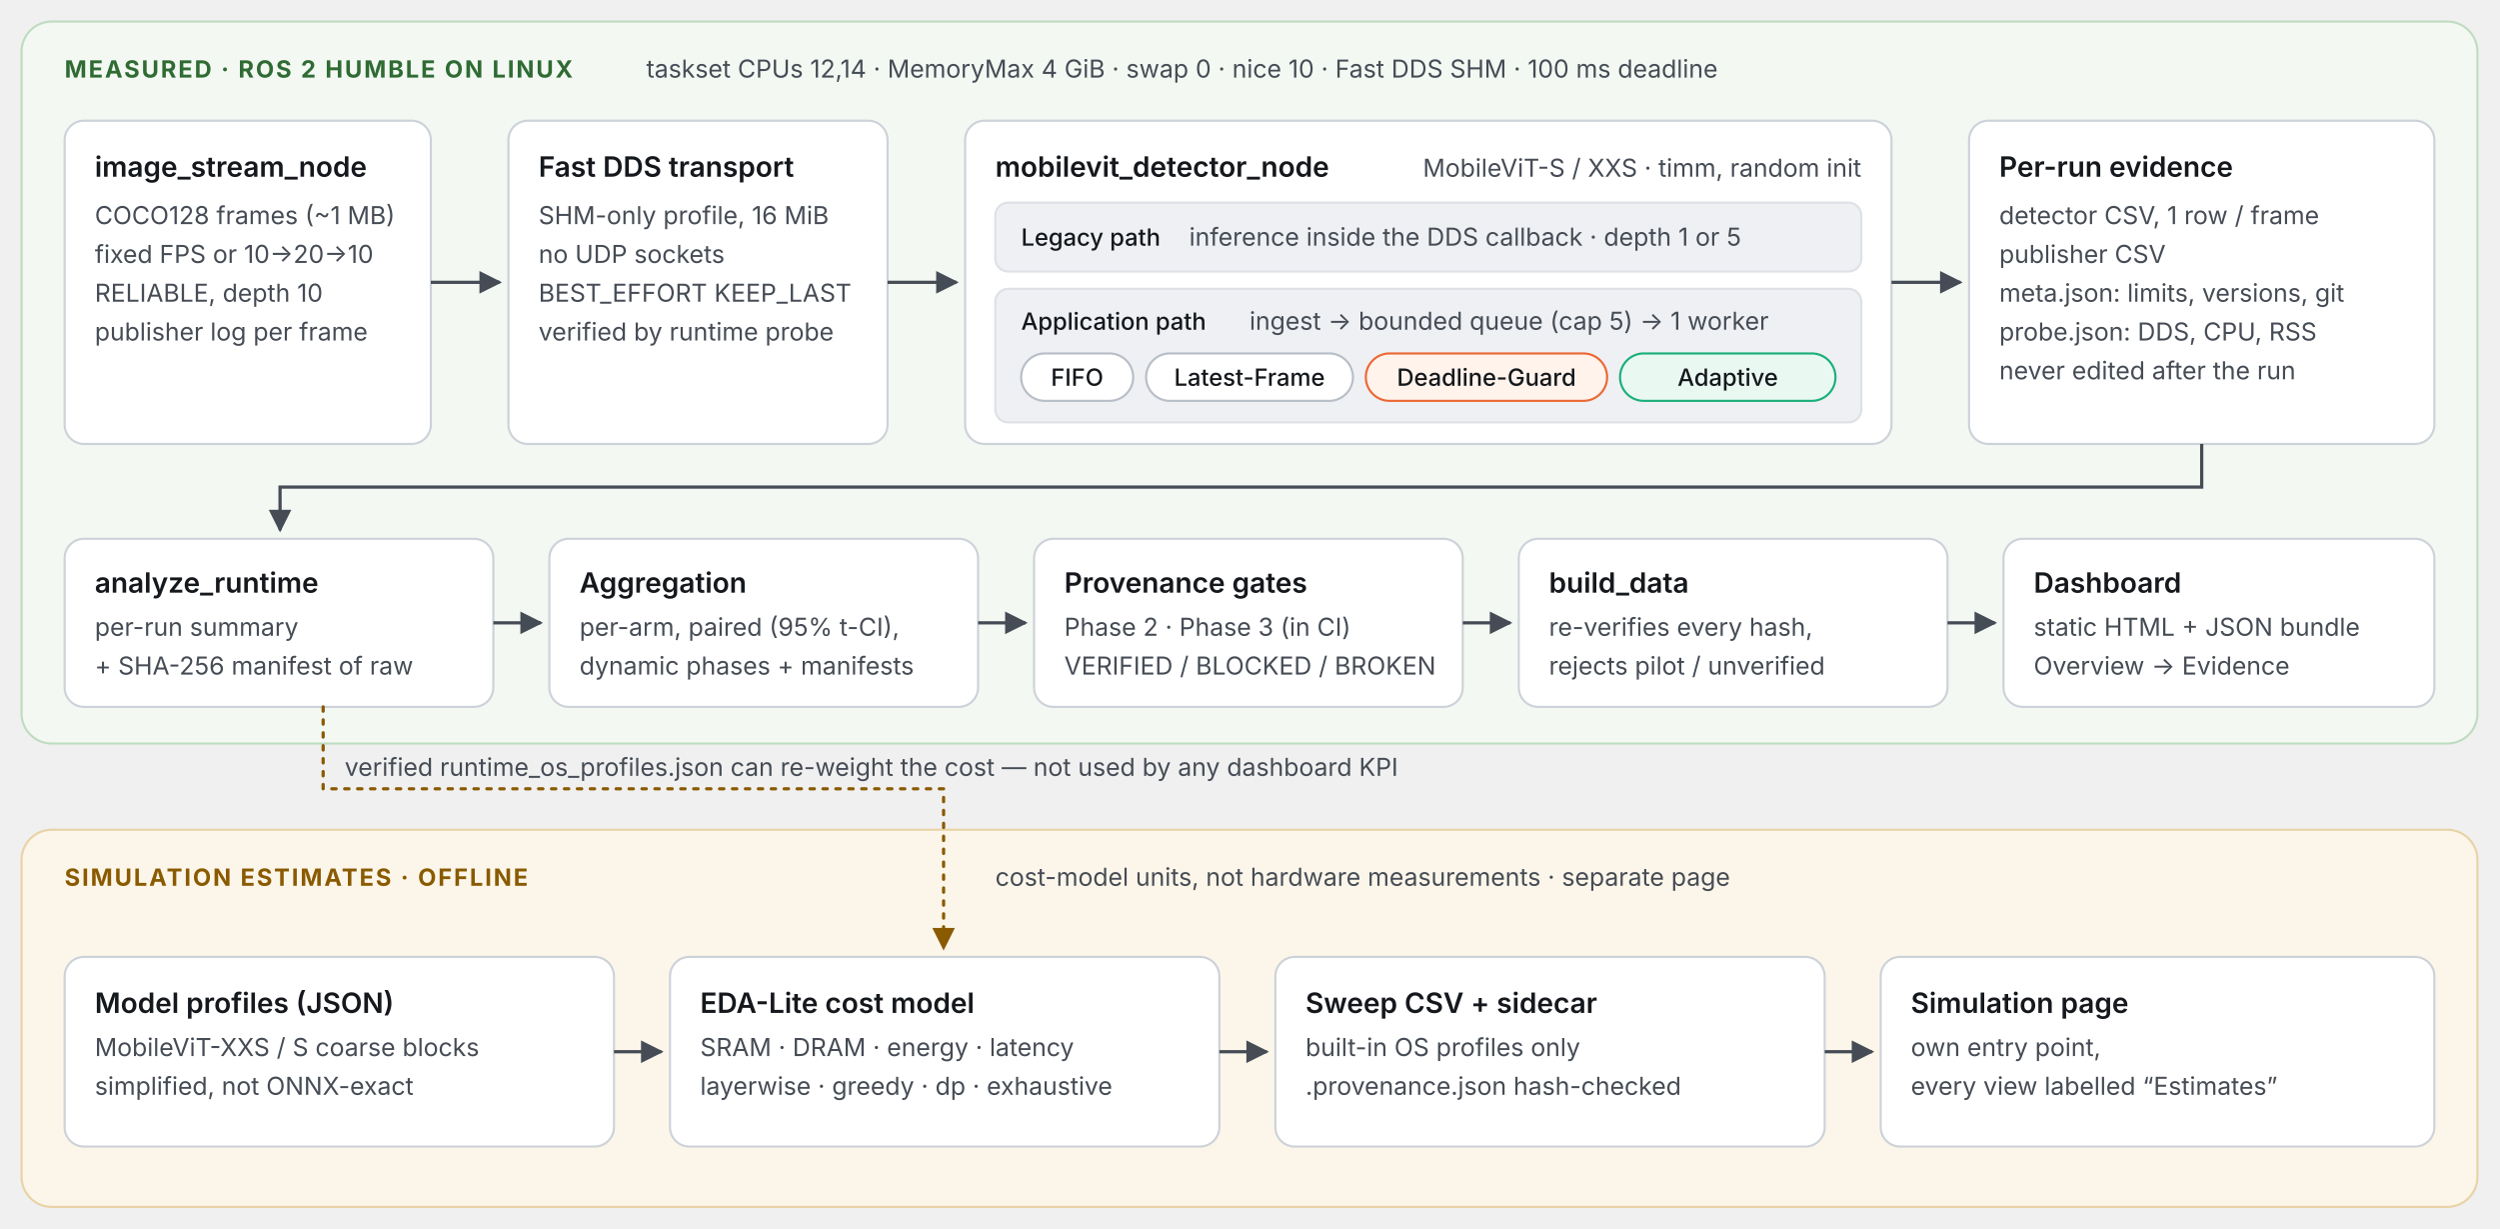
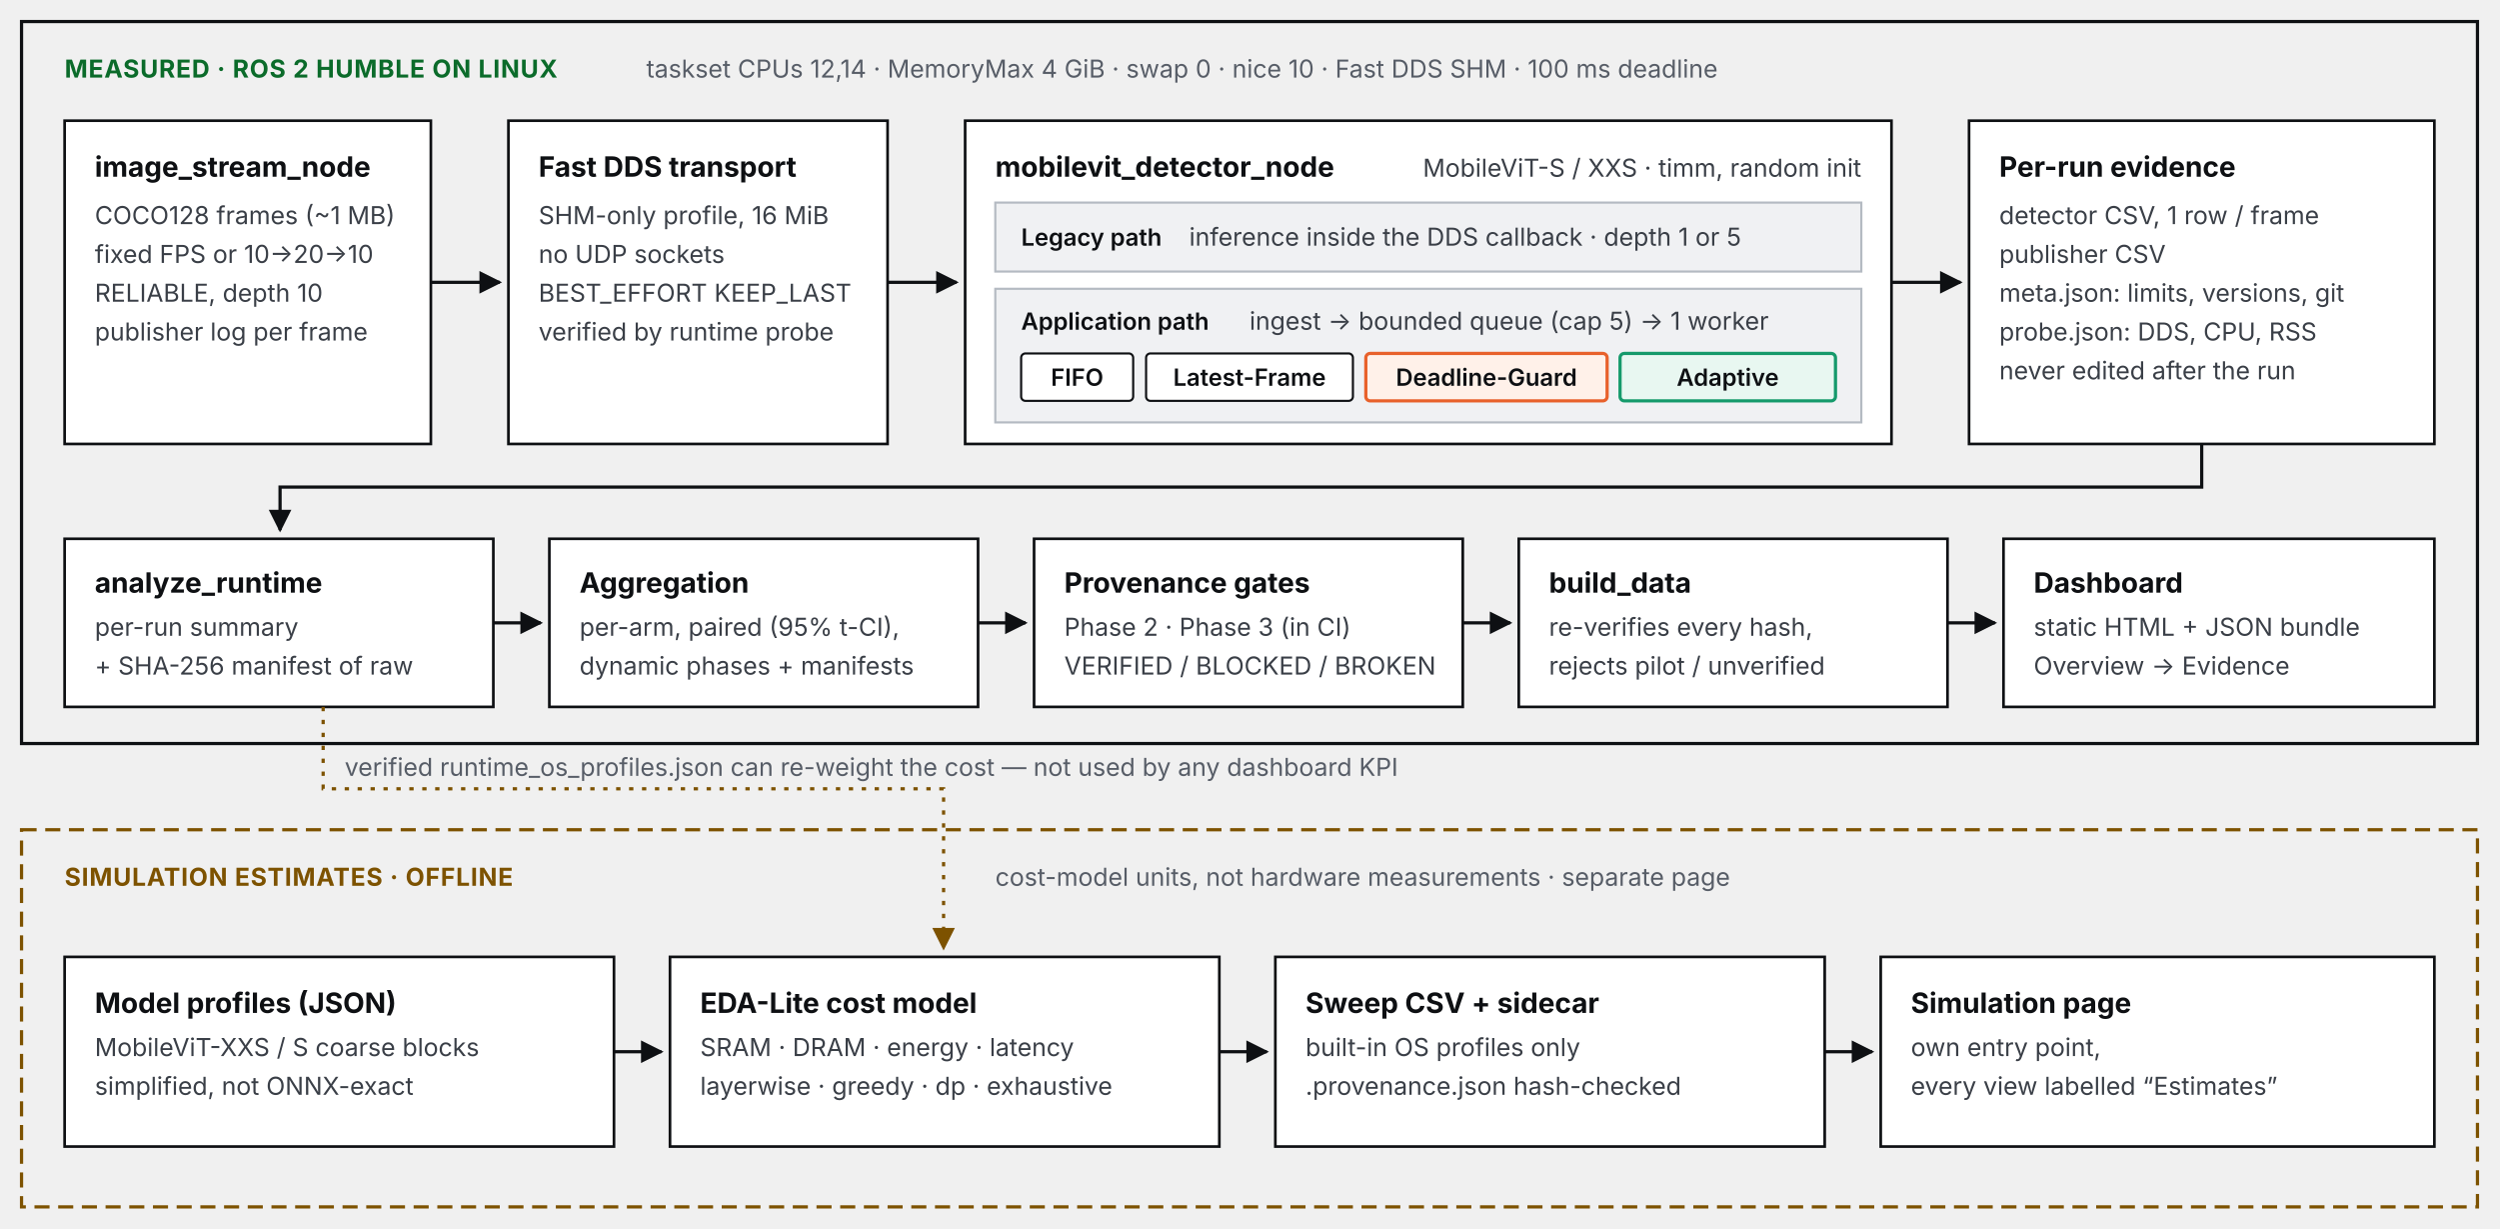
<svg xmlns="http://www.w3.org/2000/svg" viewBox="0 0 1160 570" width="1160" height="570" role="img" aria-labelledby="t d">
  <style>
-     .lane-m { fill: #f3f8f3; stroke: #bfdcc1; }
-     .lane-s { fill: #fcf6ea; stroke: #e9d3a6; }
-     .box { fill: #ffffff; stroke: #cdd2d9; }
-     .inner { fill: #eef0f3; stroke: #dde1e6; }
-     .chip { fill: #ffffff; stroke: #b8bec7; }
-     .chip-k { fill: #fff3ec; stroke: #eb6834; }
-     .chip-a { fill: #eaf8f2; stroke: #1baf7a; }
-     .t { font: 600 13px system-ui, -apple-system, "Segoe UI", sans-serif; fill: #15181c; }
-     .s { font: 11.5px system-ui, -apple-system, "Segoe UI", sans-serif; fill: #464c55; }
-     .c { font: 500 11px system-ui, -apple-system, "Segoe UI", sans-serif; fill: #15181c; }
-     .lab { font: 700 11px system-ui, -apple-system, "Segoe UI", sans-serif; letter-spacing: .08em; fill: #2f6b33; }
-     .lab-s { font: 700 11px system-ui, -apple-system, "Segoe UI", sans-serif; letter-spacing: .08em; fill: #8a5a00; }
-     .sub { font: 11.5px system-ui, -apple-system, "Segoe UI", sans-serif; fill: #464c55; }
-     .arr { stroke: #464c55; stroke-width: 1.5; fill: none; marker-end: url(#a); }
-     .dot { stroke: #8a5a00; stroke-width: 1.5; fill: none; stroke-dasharray: 2 4; stroke-linecap: round; marker-end: url(#a2); }
-     .ah { fill: #464c55; } .ah2 { fill: #8a5a00; }
+     .lane-m { fill: none; stroke: #0e1013; stroke-width: 1.5; }
+     .lane-s { fill: none; stroke: #7d5200; stroke-width: 1.5; stroke-dasharray: 7 4; }
+     .box { fill: #ffffff; stroke: #0e1013; stroke-width: 1.25; }
+     .inner { fill: #f0f1f3; stroke: #b4bac2; }
+     .chip { fill: #ffffff; stroke: #0e1013; }
+     .chip-k { fill: #fff1e9; stroke: #e8612b; stroke-width: 1.5; }
+     .chip-a { fill: #e8f7f1; stroke: #159a6b; stroke-width: 1.5; }
+     .t { font: 700 13px system-ui, -apple-system, "Segoe UI", sans-serif; fill: #0e1013; }
+     .s { font: 11.5px system-ui, -apple-system, "Segoe UI", sans-serif; fill: #3a3f47; }
+     .c { font: 600 11px system-ui, -apple-system, "Segoe UI", sans-serif; fill: #0e1013; }
+     .lab { font: 700 11.5px system-ui, -apple-system, "Segoe UI", sans-serif; letter-spacing: .03em; fill: #0b6b2a; }
+     .lab-s { font: 700 11.5px system-ui, -apple-system, "Segoe UI", sans-serif; letter-spacing: .03em; fill: #7d5200; }
+     .sub { font: 11.5px system-ui, -apple-system, "Segoe UI", sans-serif; fill: #575d67; }
+     .arr { stroke: #0e1013; stroke-width: 1.5; fill: none; marker-end: url(#a); }
+     .dot { stroke: #7d5200; stroke-width: 1.5; fill: none; stroke-dasharray: 2 4; marker-end: url(#a2); }
+     .ah { fill: #0e1013; } .ah2 { fill: #7d5200; }
    @media (prefers-color-scheme: dark) {
-       .lane-m { fill: #15201a; stroke: #2c5234; }
-       .lane-s { fill: #231d12; stroke: #5c4719; }
-       .box { fill: #171a1f; stroke: #444b55; }
-       .inner { fill: #20242a; stroke: #363c45; }
-       .chip { fill: #171a1f; stroke: #58606b; }
-       .chip-k { fill: #2b1a12; stroke: #d95926; }
-       .chip-a { fill: #11261e; stroke: #199e70; }
-       .t, .c { fill: #eceef1; }
-       .s, .sub { fill: #bfc5cd; }
-       .lab { fill: #7fc487; } .lab-s { fill: #e8b75a; }
-       .arr { stroke: #bfc5cd; } .ah { fill: #bfc5cd; }
-       .dot { stroke: #e8b75a; } .ah2 { fill: #e8b75a; }
+       .lane-m { stroke: #eef0f2; }
+       .lane-s { stroke: #ecbc62; }
+       .box { fill: #0c0e11; stroke: #eef0f2; }
+       .inner { fill: #1a1d22; stroke: #474e58; }
+       .chip { fill: #0c0e11; stroke: #eef0f2; }
+       .chip-k { fill: #2b1a12; stroke: #f0703a; }
+       .chip-a { fill: #11261e; stroke: #2bb585; }
+       .t, .c { fill: #eef0f2; }
+       .s { fill: #c3c8cf; } .sub { fill: #a3a9b3; }
+       .lab { fill: #5fd07c; } .lab-s { fill: #ecbc62; }
+       .arr { stroke: #eef0f2; } .ah { fill: #eef0f2; }
+       .dot { stroke: #ecbc62; } .ah2 { fill: #ecbc62; }
    }
  </style>
  <defs>
    <marker id="a" viewBox="0 0 10 10" refX="9" refY="5" markerWidth="7" markerHeight="7" orient="auto-start-reverse">
      <path d="M0,0L10,5L0,10z" class="ah" />
    </marker>
    <marker id="a2" viewBox="0 0 10 10" refX="9" refY="5" markerWidth="7" markerHeight="7" orient="auto-start-reverse">
      <path d="M0,0L10,5L0,10z" class="ah2" />
    </marker>
  </defs>
-   <rect class="lane-m" x="10" y="10" width="1140" height="335" rx="14" />
+   <rect class="lane-m" x="10" y="10" width="1140" height="335" />
  <text class="lab" x="30" y="36">MEASURED · ROS 2 HUMBLE ON LINUX</text>
  <text class="sub" x="300" y="36">taskset CPUs 12,14 · MemoryMax 4 GiB · swap 0 · nice 10 · Fast DDS SHM · 100 ms deadline</text>
-   <rect class="box" x="30" y="56" width="170" height="150" rx="9" />
+   <rect class="box" x="30" y="56" width="170" height="150" />
  <text class="t" x="44" y="82">image_stream_node</text>
  <text class="s" x="44" y="104">COCO128 frames (~1 MB)</text>
  <text class="s" x="44" y="122">fixed FPS or 10→20→10</text>
  <text class="s" x="44" y="140">RELIABLE, depth 10</text>
  <text class="s" x="44" y="158">publisher log per frame</text>
  <path class="arr" d="M200,131H232" />
-   <rect class="box" x="236" y="56" width="176" height="150" rx="9" />
+   <rect class="box" x="236" y="56" width="176" height="150" />
  <text class="t" x="250" y="82">Fast DDS transport</text>
  <text class="s" x="250" y="104">SHM-only profile, 16 MiB</text>
  <text class="s" x="250" y="122">no UDP sockets</text>
  <text class="s" x="250" y="140">BEST_EFFORT KEEP_LAST</text>
  <text class="s" x="250" y="158">verified by runtime probe</text>
  <path class="arr" d="M412,131H444" />
-   <rect class="box" x="448" y="56" width="430" height="150" rx="9" />
+   <rect class="box" x="448" y="56" width="430" height="150" />
  <text class="t" x="462" y="82">mobilevit_detector_node</text>
  <text class="s" x="864" y="82" text-anchor="end">MobileViT-S / XXS · timm, random init</text>
-   <rect class="inner" x="462" y="94" width="402" height="32" rx="6" />
+   <rect class="inner" x="462" y="94" width="402" height="32" />
  <text class="c" x="474" y="114">Legacy path</text>
  <text class="s" x="552" y="114">inference inside the DDS callback · depth 1 or 5</text>
-   <rect class="inner" x="462" y="134" width="402" height="62" rx="6" />
+   <rect class="inner" x="462" y="134" width="402" height="62" />
  <text class="c" x="474" y="153">Application path</text>
  <text class="s" x="580" y="153">ingest → bounded queue (cap 5) → 1 worker</text>
-   <rect class="chip" x="474" y="164" width="52" height="22" rx="11" />
+   <rect class="chip" x="474" y="164" width="52" height="22" rx="2" />
  <text class="c" x="500" y="179" text-anchor="middle">FIFO</text>
-   <rect class="chip" x="532" y="164" width="96" height="22" rx="11" />
+   <rect class="chip" x="532" y="164" width="96" height="22" rx="2" />
  <text class="c" x="580" y="179" text-anchor="middle">Latest-Frame</text>
-   <rect class="chip-k" x="634" y="164" width="112" height="22" rx="11" />
+   <rect class="chip-k" x="634" y="164" width="112" height="22" rx="2" />
  <text class="c" x="690" y="179" text-anchor="middle">Deadline-Guard</text>
-   <rect class="chip-a" x="752" y="164" width="100" height="22" rx="11" />
+   <rect class="chip-a" x="752" y="164" width="100" height="22" rx="2" />
  <text class="c" x="802" y="179" text-anchor="middle">Adaptive</text>
  <path class="arr" d="M878,131H910" />
-   <rect class="box" x="914" y="56" width="216" height="150" rx="9" />
+   <rect class="box" x="914" y="56" width="216" height="150" />
  <text class="t" x="928" y="82">Per-run evidence</text>
  <text class="s" x="928" y="104">detector CSV, 1 row / frame</text>
  <text class="s" x="928" y="122">publisher CSV</text>
  <text class="s" x="928" y="140">meta.json: limits, versions, git</text>
  <text class="s" x="928" y="158">probe.json: DDS, CPU, RSS</text>
  <text class="s" x="928" y="176">never edited after the run</text>
  <path class="arr" d="M1022,206V226H130V246" />
-   <rect class="box" x="30" y="250" width="199" height="78" rx="9" />
+   <rect class="box" x="30" y="250" width="199" height="78" />
  <text class="t" x="44" y="275">analyze_runtime</text>
  <text class="s" x="44" y="295">per-run summary</text>
  <text class="s" x="44" y="313">+ SHA-256 manifest of raw</text>
  <path class="arr" d="M229,289H251" />
-   <rect class="box" x="255" y="250" width="199" height="78" rx="9" />
+   <rect class="box" x="255" y="250" width="199" height="78" />
  <text class="t" x="269" y="275">Aggregation</text>
  <text class="s" x="269" y="295">per-arm, paired (95% t-CI),</text>
  <text class="s" x="269" y="313">dynamic phases + manifests</text>
  <path class="arr" d="M454,289H476" />
-   <rect class="box" x="480" y="250" width="199" height="78" rx="9" />
+   <rect class="box" x="480" y="250" width="199" height="78" />
  <text class="t" x="494" y="275">Provenance gates</text>
  <text class="s" x="494" y="295">Phase 2 · Phase 3 (in CI)</text>
  <text class="s" x="494" y="313">VERIFIED / BLOCKED / BROKEN</text>
  <path class="arr" d="M679,289H701" />
-   <rect class="box" x="705" y="250" width="199" height="78" rx="9" />
+   <rect class="box" x="705" y="250" width="199" height="78" />
  <text class="t" x="719" y="275">build_data</text>
  <text class="s" x="719" y="295">re-verifies every hash,</text>
  <text class="s" x="719" y="313">rejects pilot / unverified</text>
  <path class="arr" d="M904,289H926" />
-   <rect class="box" x="930" y="250" width="200" height="78" rx="9" />
+   <rect class="box" x="930" y="250" width="200" height="78" />
  <text class="t" x="944" y="275">Dashboard</text>
  <text class="s" x="944" y="295">static HTML + JSON bundle</text>
  <text class="s" x="944" y="313">Overview → Evidence</text>
-   <rect class="lane-s" x="10" y="385" width="1140" height="175" rx="14" />
+   <rect class="lane-s" x="10" y="385" width="1140" height="175" />
  <text class="lab-s" x="30" y="411">SIMULATION ESTIMATES · OFFLINE</text>
  <text class="sub" x="462" y="411">cost-model units, not hardware measurements · separate page</text>
  <path class="dot" d="M150,328V366H438V440" />
  <text class="sub" x="160" y="360">verified runtime_os_profiles.json can re-weight the cost — not used by any dashboard KPI</text>
-   <rect class="box" x="30" y="444" width="255" height="88" rx="9" />
+   <rect class="box" x="30" y="444" width="255" height="88" />
  <text class="t" x="44" y="470">Model profiles (JSON)</text>
  <text class="s" x="44" y="490">MobileViT-XXS / S coarse blocks</text>
  <text class="s" x="44" y="508">simplified, not ONNX-exact</text>
  <path class="arr" d="M285,488H307" />
-   <rect class="box" x="311" y="444" width="255" height="88" rx="9" />
+   <rect class="box" x="311" y="444" width="255" height="88" />
  <text class="t" x="325" y="470">EDA-Lite cost model</text>
  <text class="s" x="325" y="490">SRAM · DRAM · energy · latency</text>
  <text class="s" x="325" y="508">layerwise · greedy · dp · exhaustive</text>
  <path class="arr" d="M566,488H588" />
-   <rect class="box" x="592" y="444" width="255" height="88" rx="9" />
+   <rect class="box" x="592" y="444" width="255" height="88" />
  <text class="t" x="606" y="470">Sweep CSV + sidecar</text>
  <text class="s" x="606" y="490">built-in OS profiles only</text>
  <text class="s" x="606" y="508">.provenance.json hash-checked</text>
  <path class="arr" d="M847,488H869" />
-   <rect class="box" x="873" y="444" width="257" height="88" rx="9" />
+   <rect class="box" x="873" y="444" width="257" height="88" />
  <text class="t" x="887" y="470">Simulation page</text>
  <text class="s" x="887" y="490">own entry point,</text>
  <text class="s" x="887" y="508">every view labelled “Estimates”</text>
</svg>
